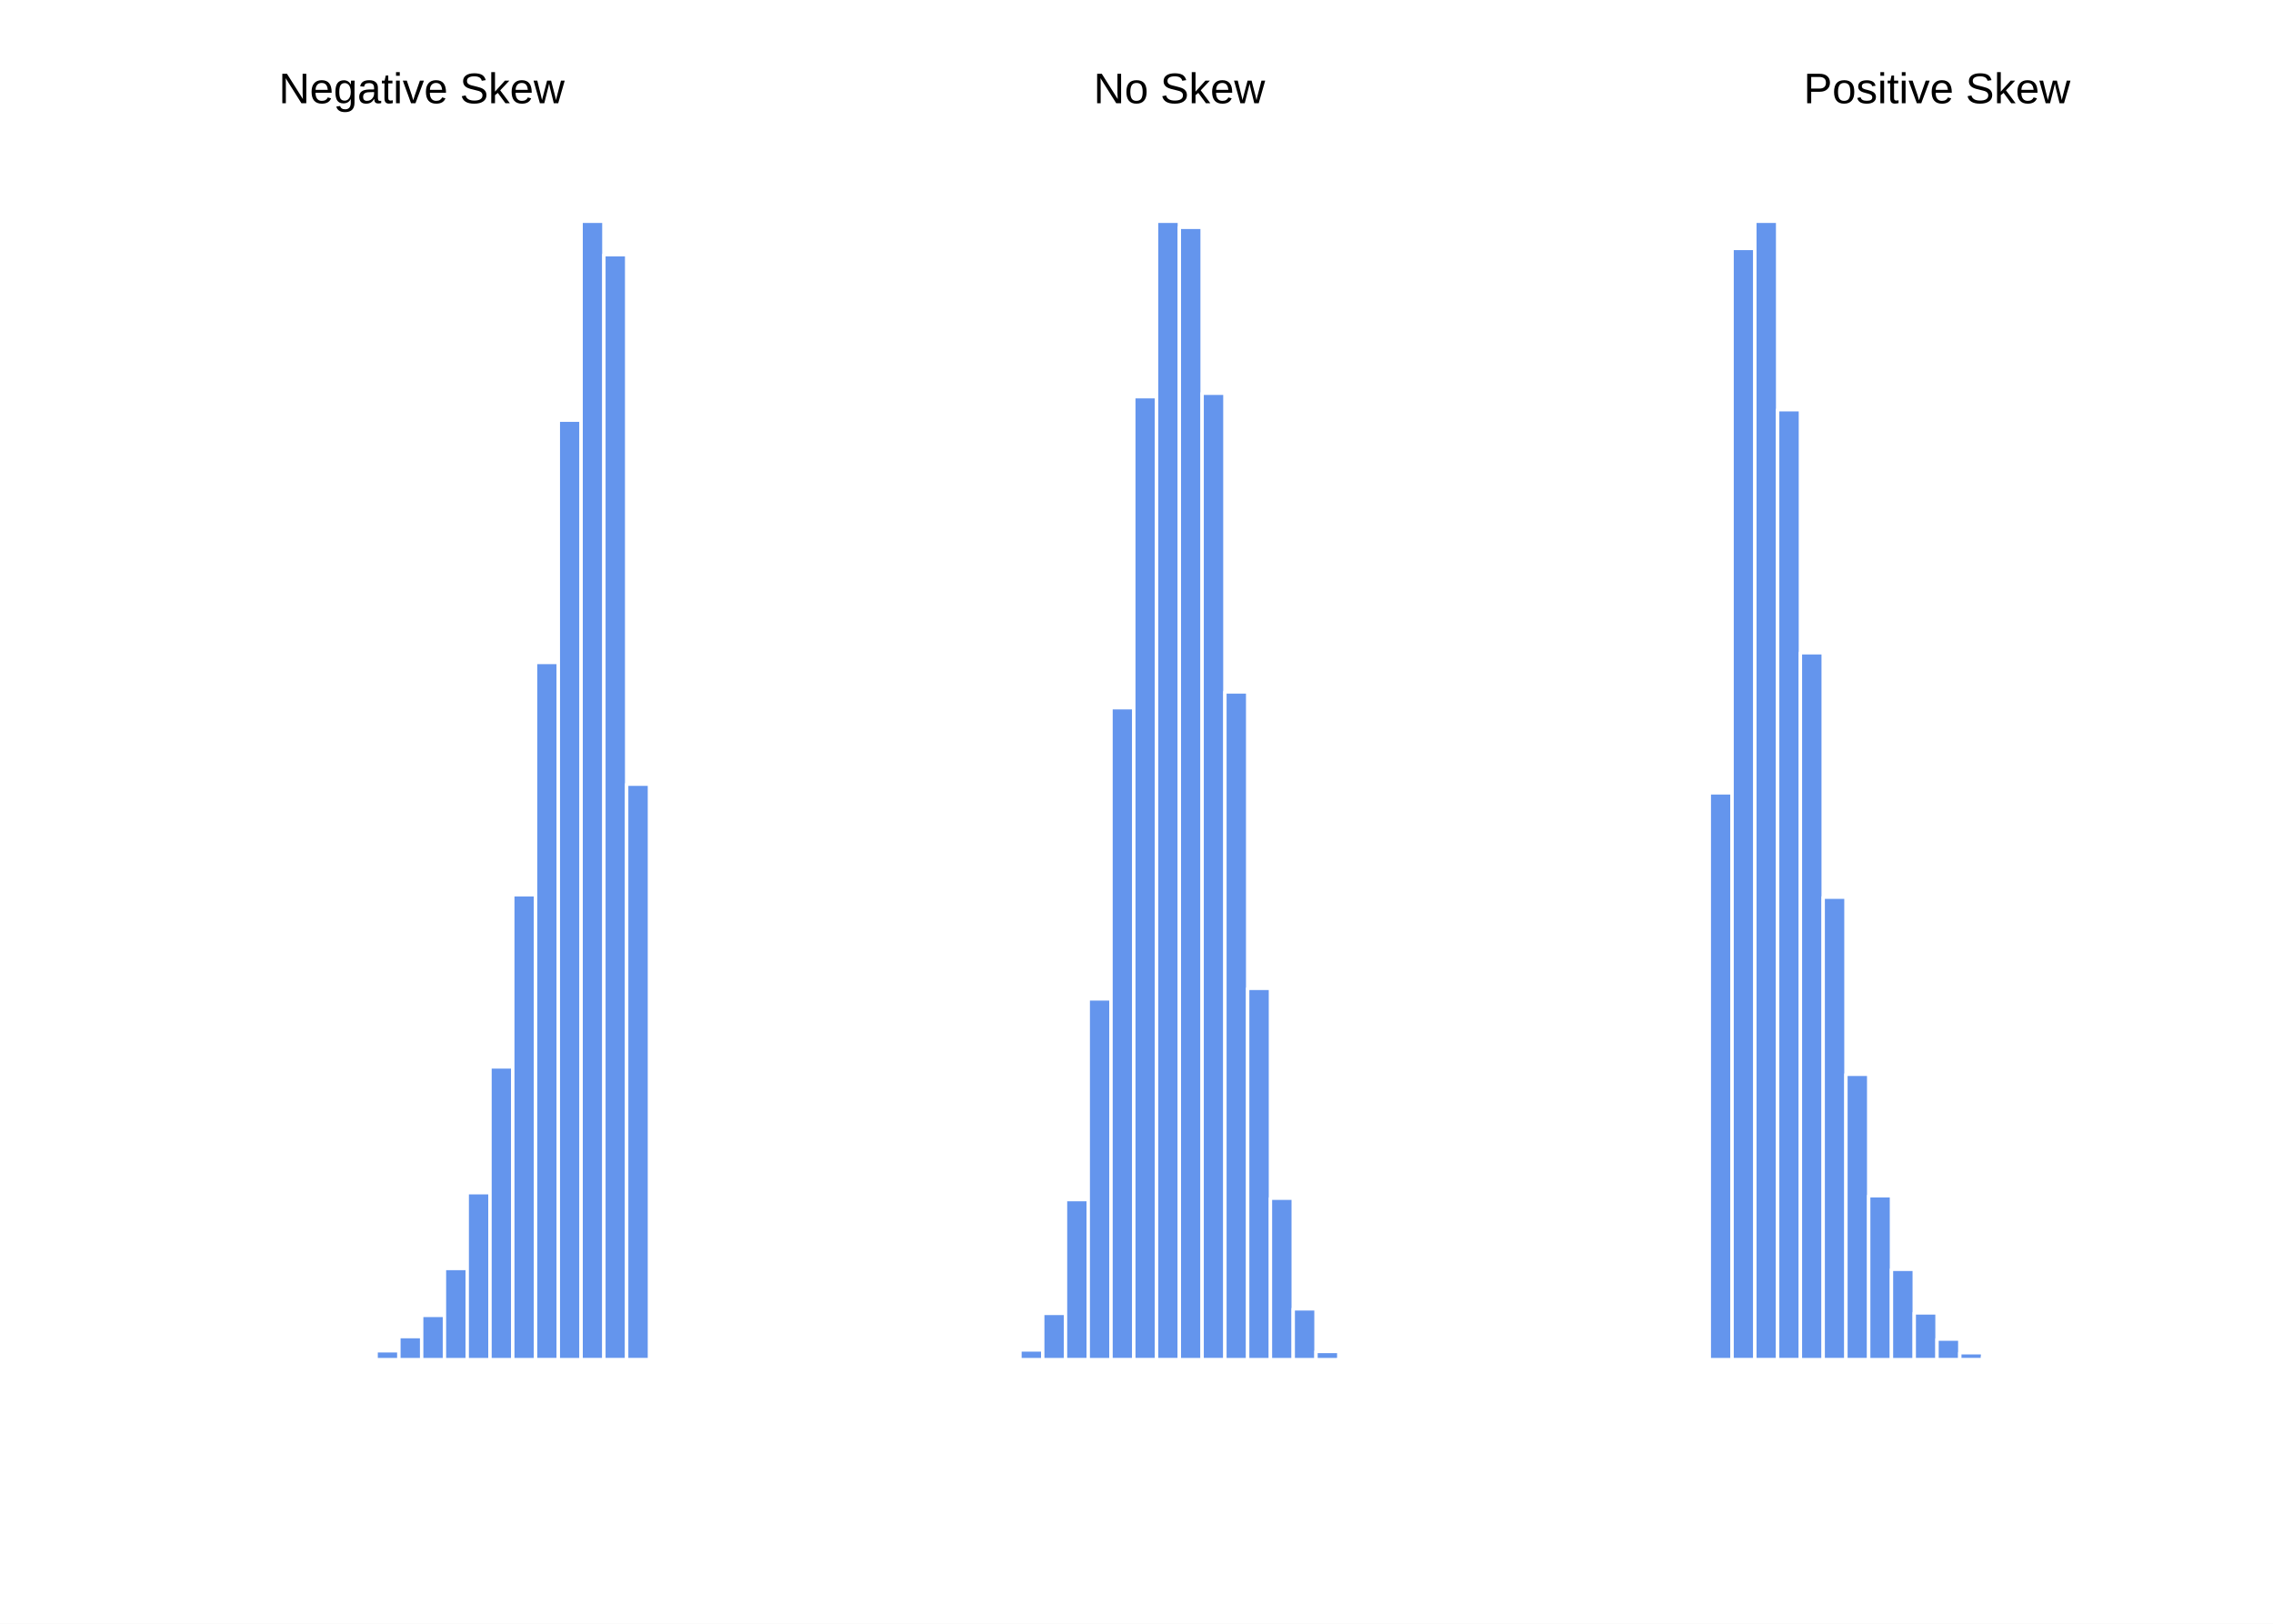
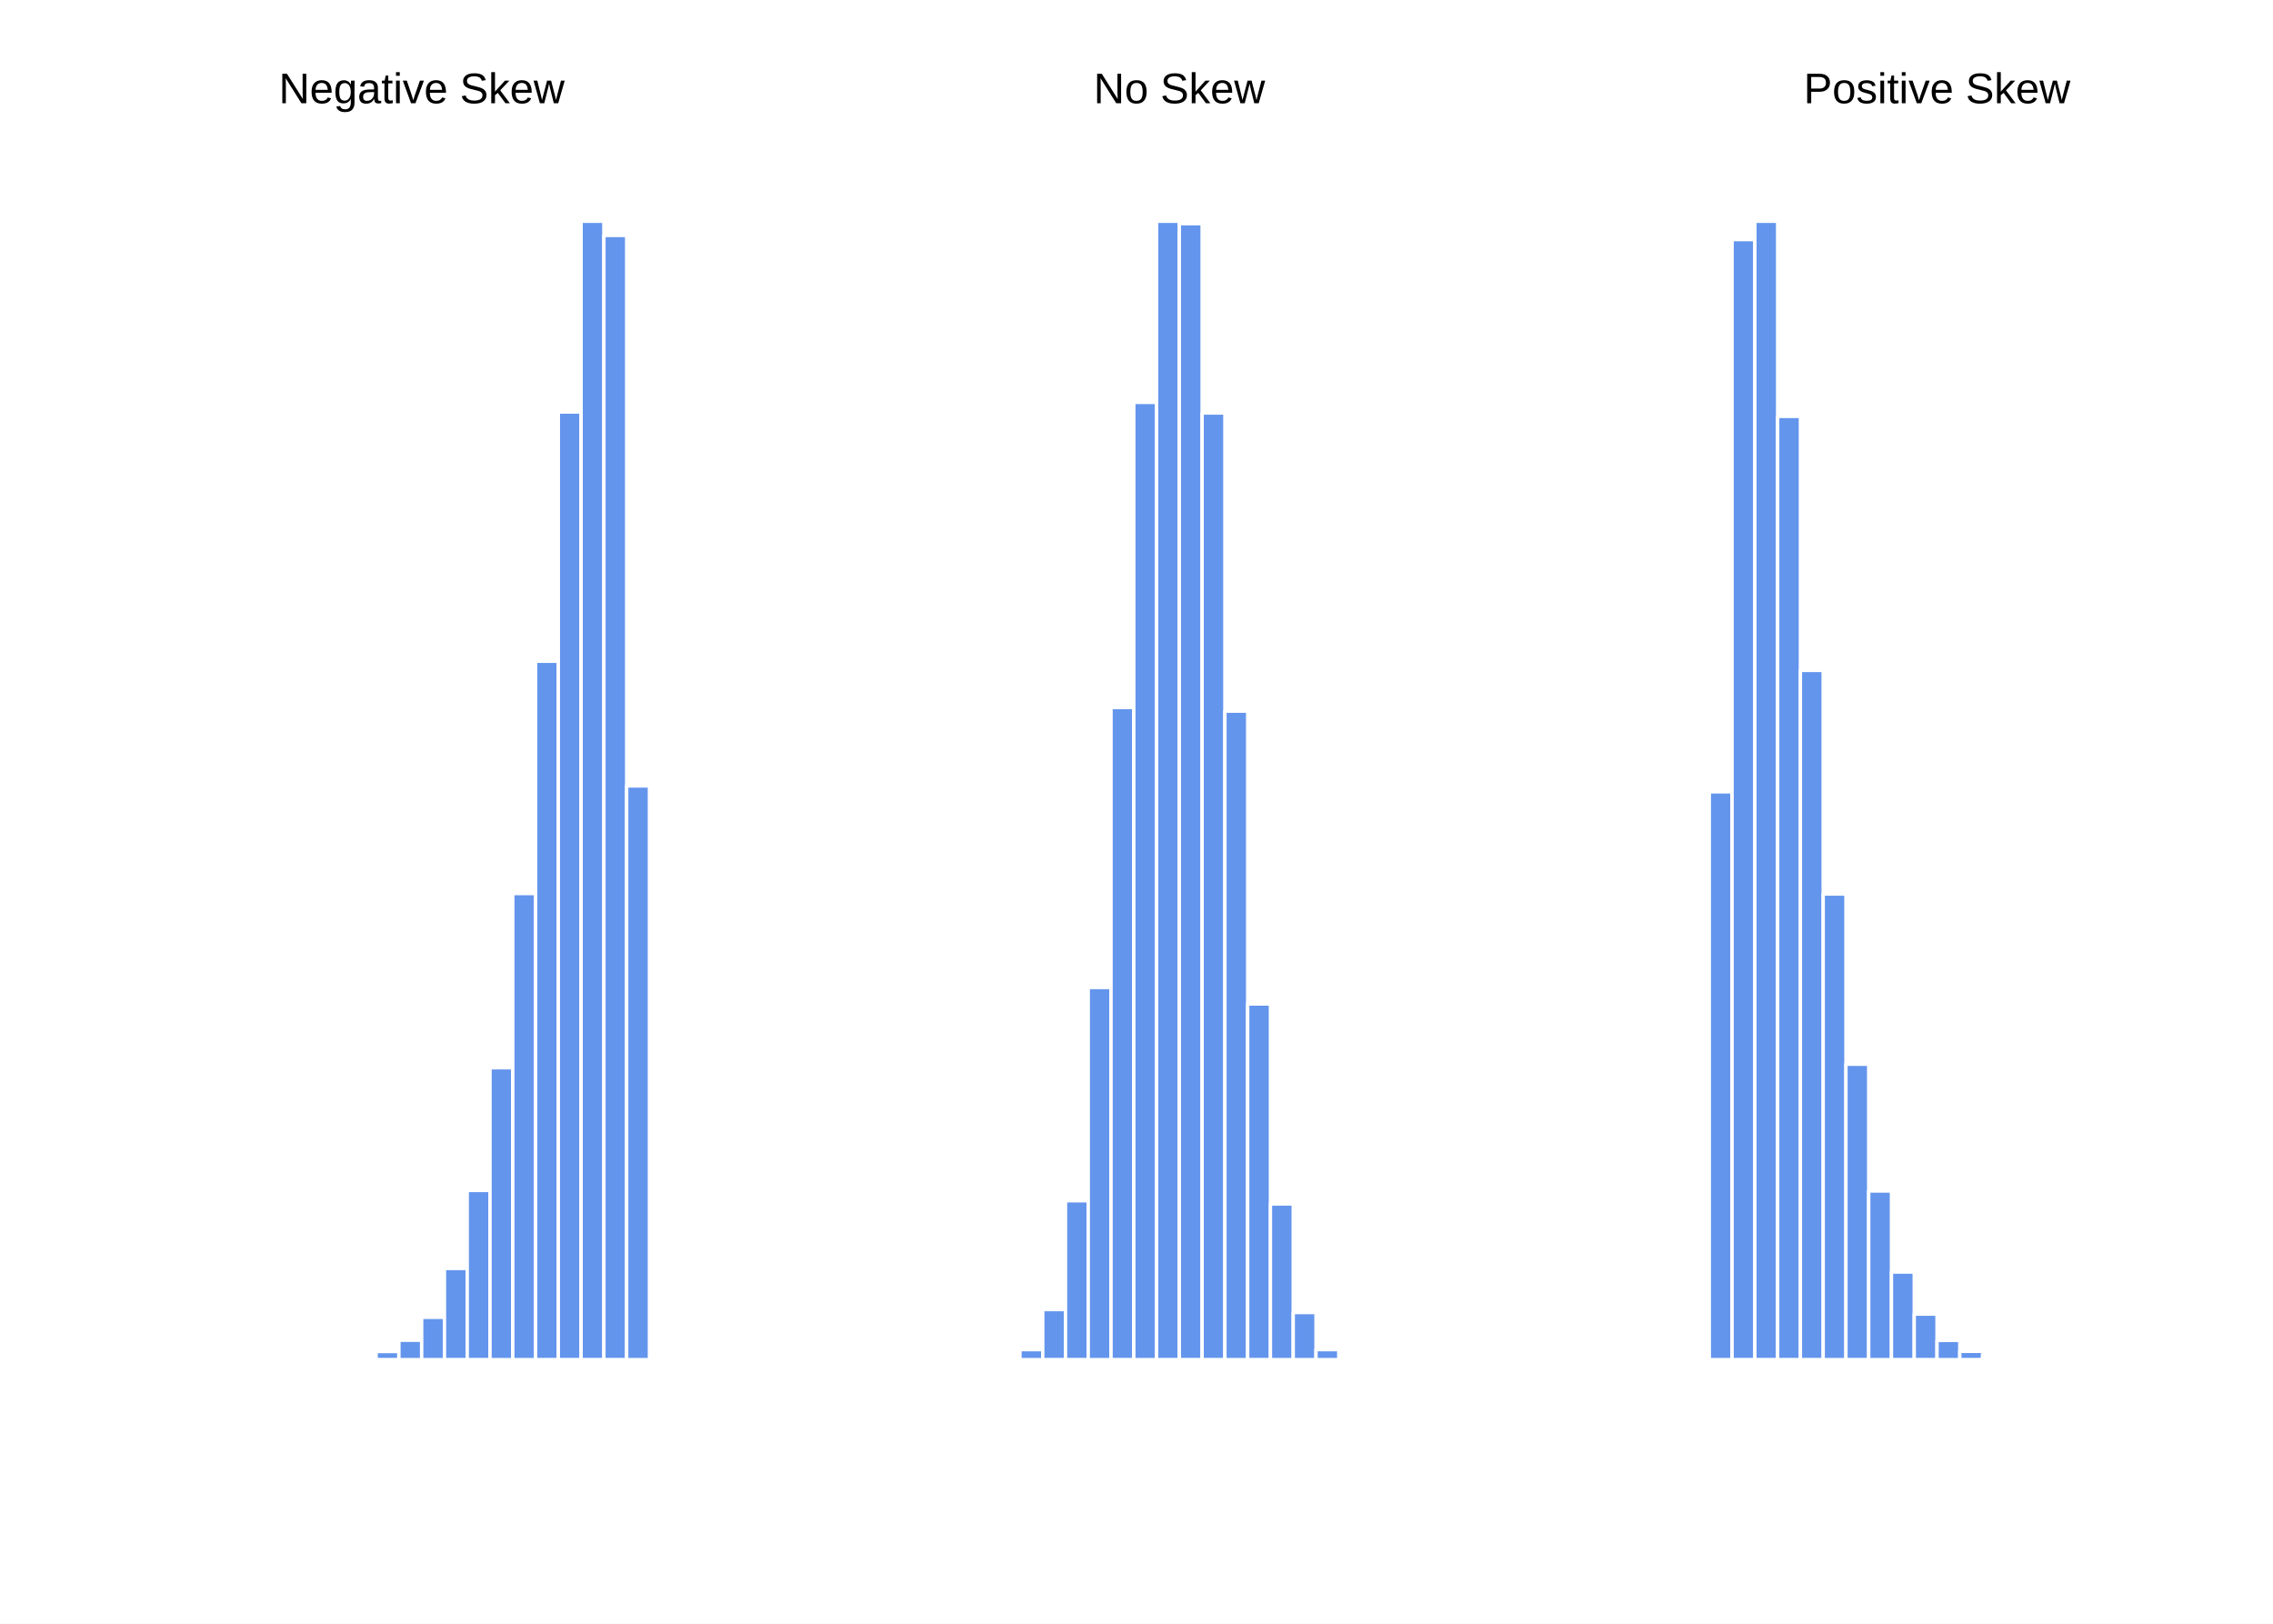
<svg xmlns="http://www.w3.org/2000/svg" class="svglite" width="504.00pt" height="360.00pt" viewBox="0 0 504.00 360.00">
  <defs>
    <style type="text/css">
    .svglite line, .svglite polyline, .svglite polygon, .svglite path, .svglite rect, .svglite circle {
      fill: none;
      stroke: #000000;
      stroke-linecap: round;
      stroke-linejoin: round;
      stroke-miterlimit: 10.00;
    }
    .svglite text {
      white-space: pre;
    }
  </style>
  </defs>
  <rect width="100%" height="100%" style="stroke: none; fill: #FFFFFF;" />
  <defs>
    <clipPath id="cpMC4wMHw1MDQuMDB8MC4wMHwzNjAuMDA=">
      <rect x="0.00" y="0.00" width="504.00" height="360.00" />
    </clipPath>
  </defs>
  <g clip-path="url(#cpMC4wMHw1MDQuMDB8MC4wMHwzNjAuMDA=)">
</g>
  <defs>
    <clipPath id="cpMzguOTd8MTQ4LjA0fDM4Ljk3fDMxMS41Mw==">
      <rect x="38.97" y="38.97" width="109.08" height="272.56" />
    </clipPath>
  </defs>
  <g clip-path="url(#cpMzguOTd8MTQ4LjA0fDM4Ljk3fDMxMS41Mw==)">
</g>
  <defs>
    <clipPath id="cpMC4wMHwxNjguMDB8MC4wMHwzNjAuMDA=">
      <rect x="0.00" y="0.00" width="168.00" height="360.00" />
    </clipPath>
  </defs>
  <g clip-path="url(#cpMC4wMHwxNjguMDB8MC4wMHwzNjAuMDA=)">
    <text x="93.50" y="22.89" text-anchor="middle" style="font-size: 9.50px; font-family: &quot;Arial&quot;;" textLength="63.38px" lengthAdjust="spacingAndGlyphs">Negative Skew</text>
  </g>
  <g clip-path="url(#cpMzguOTd8MTQ4LjA0fDM4Ljk3fDMxMS41Mw==)">
    <rect x="43.01" y="301.43" width="5.05" height="0.00" style="stroke-width: 0.75; stroke: #FFFFFF; fill: #6495ED;" />
    <rect x="48.06" y="301.43" width="5.05" height="0.00" style="stroke-width: 0.75; stroke: #FFFFFF; fill: #6495ED;" />
-     <rect x="53.11" y="301.43" width="5.05" height="0.00" style="stroke-width: 0.75; stroke: #FFFFFF; fill: #6495ED;" />
+     <rect x="53.11" y="301.42" width="5.05" height="0.012" style="stroke-width: 0.75; stroke: #FFFFFF; fill: #6495ED;" />
    <rect x="58.16" y="301.43" width="5.05" height="0.00" style="stroke-width: 0.75; stroke: #FFFFFF; fill: #6495ED;" />
-     <rect x="63.21" y="301.42" width="5.05" height="0.012" style="stroke-width: 0.75; stroke: #FFFFFF; fill: #6495ED;" />
-     <rect x="68.26" y="301.40" width="5.05" height="0.037" style="stroke-width: 0.75; stroke: #FFFFFF; fill: #6495ED;" />
-     <rect x="73.30" y="301.15" width="5.05" height="0.28" style="stroke-width: 0.75; stroke: #FFFFFF; fill: #6495ED;" />
-     <rect x="78.35" y="300.75" width="5.05" height="0.69" style="stroke-width: 0.75; stroke: #FFFFFF; fill: #6495ED;" />
-     <rect x="83.40" y="299.48" width="5.05" height="1.96" style="stroke-width: 0.75; stroke: #FFFFFF; fill: #6495ED;" />
-     <rect x="88.45" y="296.34" width="5.05" height="5.10" style="stroke-width: 0.75; stroke: #FFFFFF; fill: #6495ED;" />
-     <rect x="93.50" y="291.63" width="5.05" height="9.81" style="stroke-width: 0.75; stroke: #FFFFFF; fill: #6495ED;" />
-     <rect x="98.55" y="281.23" width="5.05" height="20.21" style="stroke-width: 0.75; stroke: #FFFFFF; fill: #6495ED;" />
-     <rect x="103.60" y="264.44" width="5.05" height="37.00" style="stroke-width: 0.75; stroke: #FFFFFF; fill: #6495ED;" />
-     <rect x="108.65" y="236.54" width="5.05" height="64.90" style="stroke-width: 0.75; stroke: #FFFFFF; fill: #6495ED;" />
-     <rect x="113.70" y="198.37" width="5.05" height="103.07" style="stroke-width: 0.75; stroke: #FFFFFF; fill: #6495ED;" />
-     <rect x="118.75" y="146.88" width="5.05" height="154.55" style="stroke-width: 0.75; stroke: #FFFFFF; fill: #6495ED;" />
-     <rect x="123.80" y="93.15" width="5.05" height="208.29" style="stroke-width: 0.75; stroke: #FFFFFF; fill: #6495ED;" />
+     <rect x="63.21" y="301.43" width="5.05" height="0.00" style="stroke-width: 0.75; stroke: #FFFFFF; fill: #6495ED;" />
+     <rect x="68.26" y="301.36" width="5.05" height="0.074" style="stroke-width: 0.75; stroke: #FFFFFF; fill: #6495ED;" />
+     <rect x="73.30" y="301.30" width="5.05" height="0.14" style="stroke-width: 0.75; stroke: #FFFFFF; fill: #6495ED;" />
+     <rect x="78.35" y="300.75" width="5.05" height="0.68" style="stroke-width: 0.75; stroke: #FFFFFF; fill: #6495ED;" />
+     <rect x="83.40" y="299.64" width="5.05" height="1.79" style="stroke-width: 0.75; stroke: #FFFFFF; fill: #6495ED;" />
+     <rect x="88.45" y="297.15" width="5.05" height="4.29" style="stroke-width: 0.75; stroke: #FFFFFF; fill: #6495ED;" />
+     <rect x="93.50" y="292.07" width="5.05" height="9.37" style="stroke-width: 0.75; stroke: #FFFFFF; fill: #6495ED;" />
+     <rect x="98.55" y="281.24" width="5.05" height="20.19" style="stroke-width: 0.75; stroke: #FFFFFF; fill: #6495ED;" />
+     <rect x="103.60" y="263.94" width="5.05" height="37.49" style="stroke-width: 0.75; stroke: #FFFFFF; fill: #6495ED;" />
+     <rect x="108.65" y="236.73" width="5.05" height="64.71" style="stroke-width: 0.75; stroke: #FFFFFF; fill: #6495ED;" />
+     <rect x="113.70" y="198.10" width="5.05" height="103.34" style="stroke-width: 0.75; stroke: #FFFFFF; fill: #6495ED;" />
+     <rect x="118.75" y="146.60" width="5.05" height="154.83" style="stroke-width: 0.75; stroke: #FFFFFF; fill: #6495ED;" />
+     <rect x="123.80" y="91.35" width="5.05" height="210.08" style="stroke-width: 0.75; stroke: #FFFFFF; fill: #6495ED;" />
    <rect x="128.85" y="49.06" width="5.05" height="252.37" style="stroke-width: 0.75; stroke: #FFFFFF; fill: #6495ED;" />
-     <rect x="133.90" y="56.48" width="5.05" height="244.95" style="stroke-width: 0.75; stroke: #FFFFFF; fill: #6495ED;" />
-     <rect x="138.95" y="173.86" width="5.05" height="127.57" style="stroke-width: 0.75; stroke: #FFFFFF; fill: #6495ED;" />
+     <rect x="133.90" y="52.20" width="5.05" height="249.23" style="stroke-width: 0.75; stroke: #FFFFFF; fill: #6495ED;" />
+     <rect x="138.95" y="174.25" width="5.05" height="127.19" style="stroke-width: 0.75; stroke: #FFFFFF; fill: #6495ED;" />
  </g>
  <defs>
    <clipPath id="cpMjA2Ljk3fDMxNi4wNHwzOC45N3wzMTEuNTM=">
      <rect x="206.97" y="38.97" width="109.08" height="272.56" />
    </clipPath>
  </defs>
  <g clip-path="url(#cpMjA2Ljk3fDMxNi4wNHwzOC45N3wzMTEuNTM=)">
</g>
  <defs>
    <clipPath id="cpMTY4LjAwfDMzNi4wMHwwLjAwfDM2MC4wMA==">
      <rect x="168.00" y="0.00" width="168.00" height="360.00" />
    </clipPath>
  </defs>
  <g clip-path="url(#cpMTY4LjAwfDMzNi4wMHwwLjAwfDM2MC4wMA==)">
    <text x="261.50" y="22.89" text-anchor="middle" style="font-size: 9.50px; font-family: &quot;Arial&quot;;" textLength="38.02px" lengthAdjust="spacingAndGlyphs">No Skew</text>
  </g>
  <g clip-path="url(#cpMjA2Ljk3fDMxNi4wNHwzOC45N3wzMTEuNTM=)">
    <rect x="211.01" y="301.43" width="5.05" height="0.00" style="stroke-width: 0.75; stroke: #FFFFFF; fill: #6495ED;" />
-     <rect x="216.06" y="301.43" width="5.05" height="0.00" style="stroke-width: 0.75; stroke: #FFFFFF; fill: #6495ED;" />
-     <rect x="221.11" y="301.09" width="5.05" height="0.34" style="stroke-width: 0.75; stroke: #FFFFFF; fill: #6495ED;" />
-     <rect x="226.16" y="299.30" width="5.05" height="2.14" style="stroke-width: 0.75; stroke: #FFFFFF; fill: #6495ED;" />
-     <rect x="231.21" y="291.19" width="5.05" height="10.25" style="stroke-width: 0.75; stroke: #FFFFFF; fill: #6495ED;" />
-     <rect x="236.26" y="265.97" width="5.05" height="35.46" style="stroke-width: 0.75; stroke: #FFFFFF; fill: #6495ED;" />
-     <rect x="241.30" y="221.46" width="5.05" height="79.98" style="stroke-width: 0.75; stroke: #FFFFFF; fill: #6495ED;" />
-     <rect x="246.35" y="156.92" width="5.05" height="144.51" style="stroke-width: 0.75; stroke: #FFFFFF; fill: #6495ED;" />
-     <rect x="251.40" y="87.95" width="5.05" height="213.48" style="stroke-width: 0.75; stroke: #FFFFFF; fill: #6495ED;" />
+     <rect x="216.06" y="301.41" width="5.05" height="0.029" style="stroke-width: 0.75; stroke: #FFFFFF; fill: #6495ED;" />
+     <rect x="221.11" y="301.27" width="5.05" height="0.16" style="stroke-width: 0.75; stroke: #FFFFFF; fill: #6495ED;" />
+     <rect x="226.16" y="299.23" width="5.05" height="2.21" style="stroke-width: 0.75; stroke: #FFFFFF; fill: #6495ED;" />
+     <rect x="231.21" y="290.35" width="5.05" height="11.08" style="stroke-width: 0.75; stroke: #FFFFFF; fill: #6495ED;" />
+     <rect x="236.26" y="266.22" width="5.05" height="35.21" style="stroke-width: 0.75; stroke: #FFFFFF; fill: #6495ED;" />
+     <rect x="241.30" y="218.94" width="5.05" height="82.50" style="stroke-width: 0.75; stroke: #FFFFFF; fill: #6495ED;" />
+     <rect x="246.35" y="156.86" width="5.05" height="144.57" style="stroke-width: 0.75; stroke: #FFFFFF; fill: #6495ED;" />
+     <rect x="251.40" y="89.22" width="5.05" height="212.22" style="stroke-width: 0.75; stroke: #FFFFFF; fill: #6495ED;" />
    <rect x="256.45" y="49.06" width="5.05" height="252.37" style="stroke-width: 0.75; stroke: #FFFFFF; fill: #6495ED;" />
-     <rect x="261.50" y="50.40" width="5.05" height="251.04" style="stroke-width: 0.75; stroke: #FFFFFF; fill: #6495ED;" />
-     <rect x="266.55" y="87.18" width="5.05" height="214.25" style="stroke-width: 0.75; stroke: #FFFFFF; fill: #6495ED;" />
-     <rect x="271.60" y="153.41" width="5.05" height="148.03" style="stroke-width: 0.75; stroke: #FFFFFF; fill: #6495ED;" />
-     <rect x="276.65" y="219.13" width="5.05" height="82.31" style="stroke-width: 0.75; stroke: #FFFFFF; fill: #6495ED;" />
-     <rect x="281.70" y="265.66" width="5.05" height="35.78" style="stroke-width: 0.75; stroke: #FFFFFF; fill: #6495ED;" />
-     <rect x="286.75" y="290.18" width="5.05" height="11.26" style="stroke-width: 0.75; stroke: #FFFFFF; fill: #6495ED;" />
-     <rect x="291.80" y="299.63" width="5.05" height="1.81" style="stroke-width: 0.75; stroke: #FFFFFF; fill: #6495ED;" />
+     <rect x="261.50" y="49.59" width="5.05" height="251.84" style="stroke-width: 0.75; stroke: #FFFFFF; fill: #6495ED;" />
+     <rect x="266.55" y="91.57" width="5.05" height="209.86" style="stroke-width: 0.75; stroke: #FFFFFF; fill: #6495ED;" />
+     <rect x="271.60" y="157.66" width="5.05" height="143.78" style="stroke-width: 0.75; stroke: #FFFFFF; fill: #6495ED;" />
+     <rect x="276.65" y="222.59" width="5.05" height="78.84" style="stroke-width: 0.75; stroke: #FFFFFF; fill: #6495ED;" />
+     <rect x="281.70" y="266.93" width="5.05" height="34.51" style="stroke-width: 0.75; stroke: #FFFFFF; fill: #6495ED;" />
+     <rect x="286.75" y="291.00" width="5.05" height="10.44" style="stroke-width: 0.75; stroke: #FFFFFF; fill: #6495ED;" />
+     <rect x="291.80" y="299.23" width="5.05" height="2.21" style="stroke-width: 0.75; stroke: #FFFFFF; fill: #6495ED;" />
    <rect x="296.85" y="301.20" width="5.05" height="0.24" style="stroke-width: 0.75; stroke: #FFFFFF; fill: #6495ED;" />
-     <rect x="301.90" y="301.43" width="5.05" height="0.00" style="stroke-width: 0.75; stroke: #FFFFFF; fill: #6495ED;" />
+     <rect x="301.90" y="301.42" width="5.05" height="0.015" style="stroke-width: 0.75; stroke: #FFFFFF; fill: #6495ED;" />
    <rect x="306.95" y="301.43" width="5.05" height="0.00" style="stroke-width: 0.75; stroke: #FFFFFF; fill: #6495ED;" />
  </g>
  <defs>
    <clipPath id="cpMzc0Ljk3fDQ4NC4wNHwzOC45N3wzMTEuNTM=">
      <rect x="374.97" y="38.97" width="109.08" height="272.56" />
    </clipPath>
  </defs>
  <g clip-path="url(#cpMzc0Ljk3fDQ4NC4wNHwzOC45N3wzMTEuNTM=)">
</g>
  <defs>
    <clipPath id="cpMzM2LjAwfDUwNC4wMHwwLjAwfDM2MC4wMA==">
      <rect x="336.00" y="0.00" width="168.00" height="360.00" />
    </clipPath>
  </defs>
  <g clip-path="url(#cpMzM2LjAwfDUwNC4wMHwwLjAwfDM2MC4wMA==)">
    <text x="429.50" y="22.89" text-anchor="middle" style="font-size: 9.50px; font-family: &quot;Arial&quot;;" textLength="59.15px" lengthAdjust="spacingAndGlyphs">Positive Skew</text>
  </g>
  <g clip-path="url(#cpMzc0Ljk3fDQ4NC4wNHwzOC45N3wzMTEuNTM=)">
-     <rect x="379.01" y="175.78" width="5.05" height="125.66" style="stroke-width: 0.75; stroke: #FFFFFF; fill: #6495ED;" />
-     <rect x="384.06" y="55.08" width="5.05" height="246.35" style="stroke-width: 0.75; stroke: #FFFFFF; fill: #6495ED;" />
+     <rect x="379.01" y="175.56" width="5.05" height="125.88" style="stroke-width: 0.75; stroke: #FFFFFF; fill: #6495ED;" />
+     <rect x="384.06" y="53.12" width="5.05" height="248.31" style="stroke-width: 0.75; stroke: #FFFFFF; fill: #6495ED;" />
    <rect x="389.11" y="49.06" width="5.05" height="252.37" style="stroke-width: 0.75; stroke: #FFFFFF; fill: #6495ED;" />
-     <rect x="394.16" y="90.84" width="5.05" height="210.59" style="stroke-width: 0.75; stroke: #FFFFFF; fill: #6495ED;" />
-     <rect x="399.21" y="144.73" width="5.05" height="156.71" style="stroke-width: 0.75; stroke: #FFFFFF; fill: #6495ED;" />
-     <rect x="404.26" y="198.92" width="5.05" height="102.51" style="stroke-width: 0.75; stroke: #FFFFFF; fill: #6495ED;" />
-     <rect x="409.30" y="238.19" width="5.05" height="63.24" style="stroke-width: 0.75; stroke: #FFFFFF; fill: #6495ED;" />
-     <rect x="414.35" y="265.11" width="5.05" height="36.33" style="stroke-width: 0.75; stroke: #FFFFFF; fill: #6495ED;" />
-     <rect x="419.40" y="281.42" width="5.05" height="20.02" style="stroke-width: 0.75; stroke: #FFFFFF; fill: #6495ED;" />
-     <rect x="424.45" y="291.08" width="5.05" height="10.35" style="stroke-width: 0.75; stroke: #FFFFFF; fill: #6495ED;" />
-     <rect x="429.50" y="296.89" width="5.05" height="4.54" style="stroke-width: 0.75; stroke: #FFFFFF; fill: #6495ED;" />
-     <rect x="434.55" y="299.92" width="5.05" height="1.51" style="stroke-width: 0.75; stroke: #FFFFFF; fill: #6495ED;" />
-     <rect x="439.60" y="300.79" width="5.05" height="0.64" style="stroke-width: 0.75; stroke: #FFFFFF; fill: #6495ED;" />
-     <rect x="444.65" y="301.26" width="5.05" height="0.17" style="stroke-width: 0.75; stroke: #FFFFFF; fill: #6495ED;" />
-     <rect x="449.70" y="301.36" width="5.05" height="0.074" style="stroke-width: 0.75; stroke: #FFFFFF; fill: #6495ED;" />
+     <rect x="394.16" y="92.32" width="5.05" height="209.11" style="stroke-width: 0.75; stroke: #FFFFFF; fill: #6495ED;" />
+     <rect x="399.21" y="148.63" width="5.05" height="152.80" style="stroke-width: 0.75; stroke: #FFFFFF; fill: #6495ED;" />
+     <rect x="404.26" y="198.21" width="5.05" height="103.23" style="stroke-width: 0.75; stroke: #FFFFFF; fill: #6495ED;" />
+     <rect x="409.30" y="235.95" width="5.05" height="65.48" style="stroke-width: 0.75; stroke: #FFFFFF; fill: #6495ED;" />
+     <rect x="414.35" y="264.06" width="5.05" height="37.38" style="stroke-width: 0.75; stroke: #FFFFFF; fill: #6495ED;" />
+     <rect x="419.40" y="282.03" width="5.05" height="19.40" style="stroke-width: 0.75; stroke: #FFFFFF; fill: #6495ED;" />
+     <rect x="424.45" y="291.35" width="5.05" height="10.08" style="stroke-width: 0.75; stroke: #FFFFFF; fill: #6495ED;" />
+     <rect x="429.50" y="297.19" width="5.05" height="4.25" style="stroke-width: 0.75; stroke: #FFFFFF; fill: #6495ED;" />
+     <rect x="434.55" y="299.61" width="5.05" height="1.82" style="stroke-width: 0.75; stroke: #FFFFFF; fill: #6495ED;" />
+     <rect x="439.60" y="300.71" width="5.05" height="0.73" style="stroke-width: 0.75; stroke: #FFFFFF; fill: #6495ED;" />
+     <rect x="444.65" y="301.24" width="5.05" height="0.20" style="stroke-width: 0.75; stroke: #FFFFFF; fill: #6495ED;" />
+     <rect x="449.70" y="301.40" width="5.05" height="0.037" style="stroke-width: 0.75; stroke: #FFFFFF; fill: #6495ED;" />
    <rect x="454.75" y="301.42" width="5.05" height="0.012" style="stroke-width: 0.75; stroke: #FFFFFF; fill: #6495ED;" />
    <rect x="459.80" y="301.43" width="5.05" height="0.00" style="stroke-width: 0.75; stroke: #FFFFFF; fill: #6495ED;" />
    <rect x="464.85" y="301.43" width="5.05" height="0.00" style="stroke-width: 0.75; stroke: #FFFFFF; fill: #6495ED;" />
    <rect x="469.90" y="301.43" width="5.05" height="0.00" style="stroke-width: 0.75; stroke: #FFFFFF; fill: #6495ED;" />
    <rect x="474.95" y="301.43" width="5.05" height="0.00" style="stroke-width: 0.75; stroke: #FFFFFF; fill: #6495ED;" />
  </g>
</svg>
